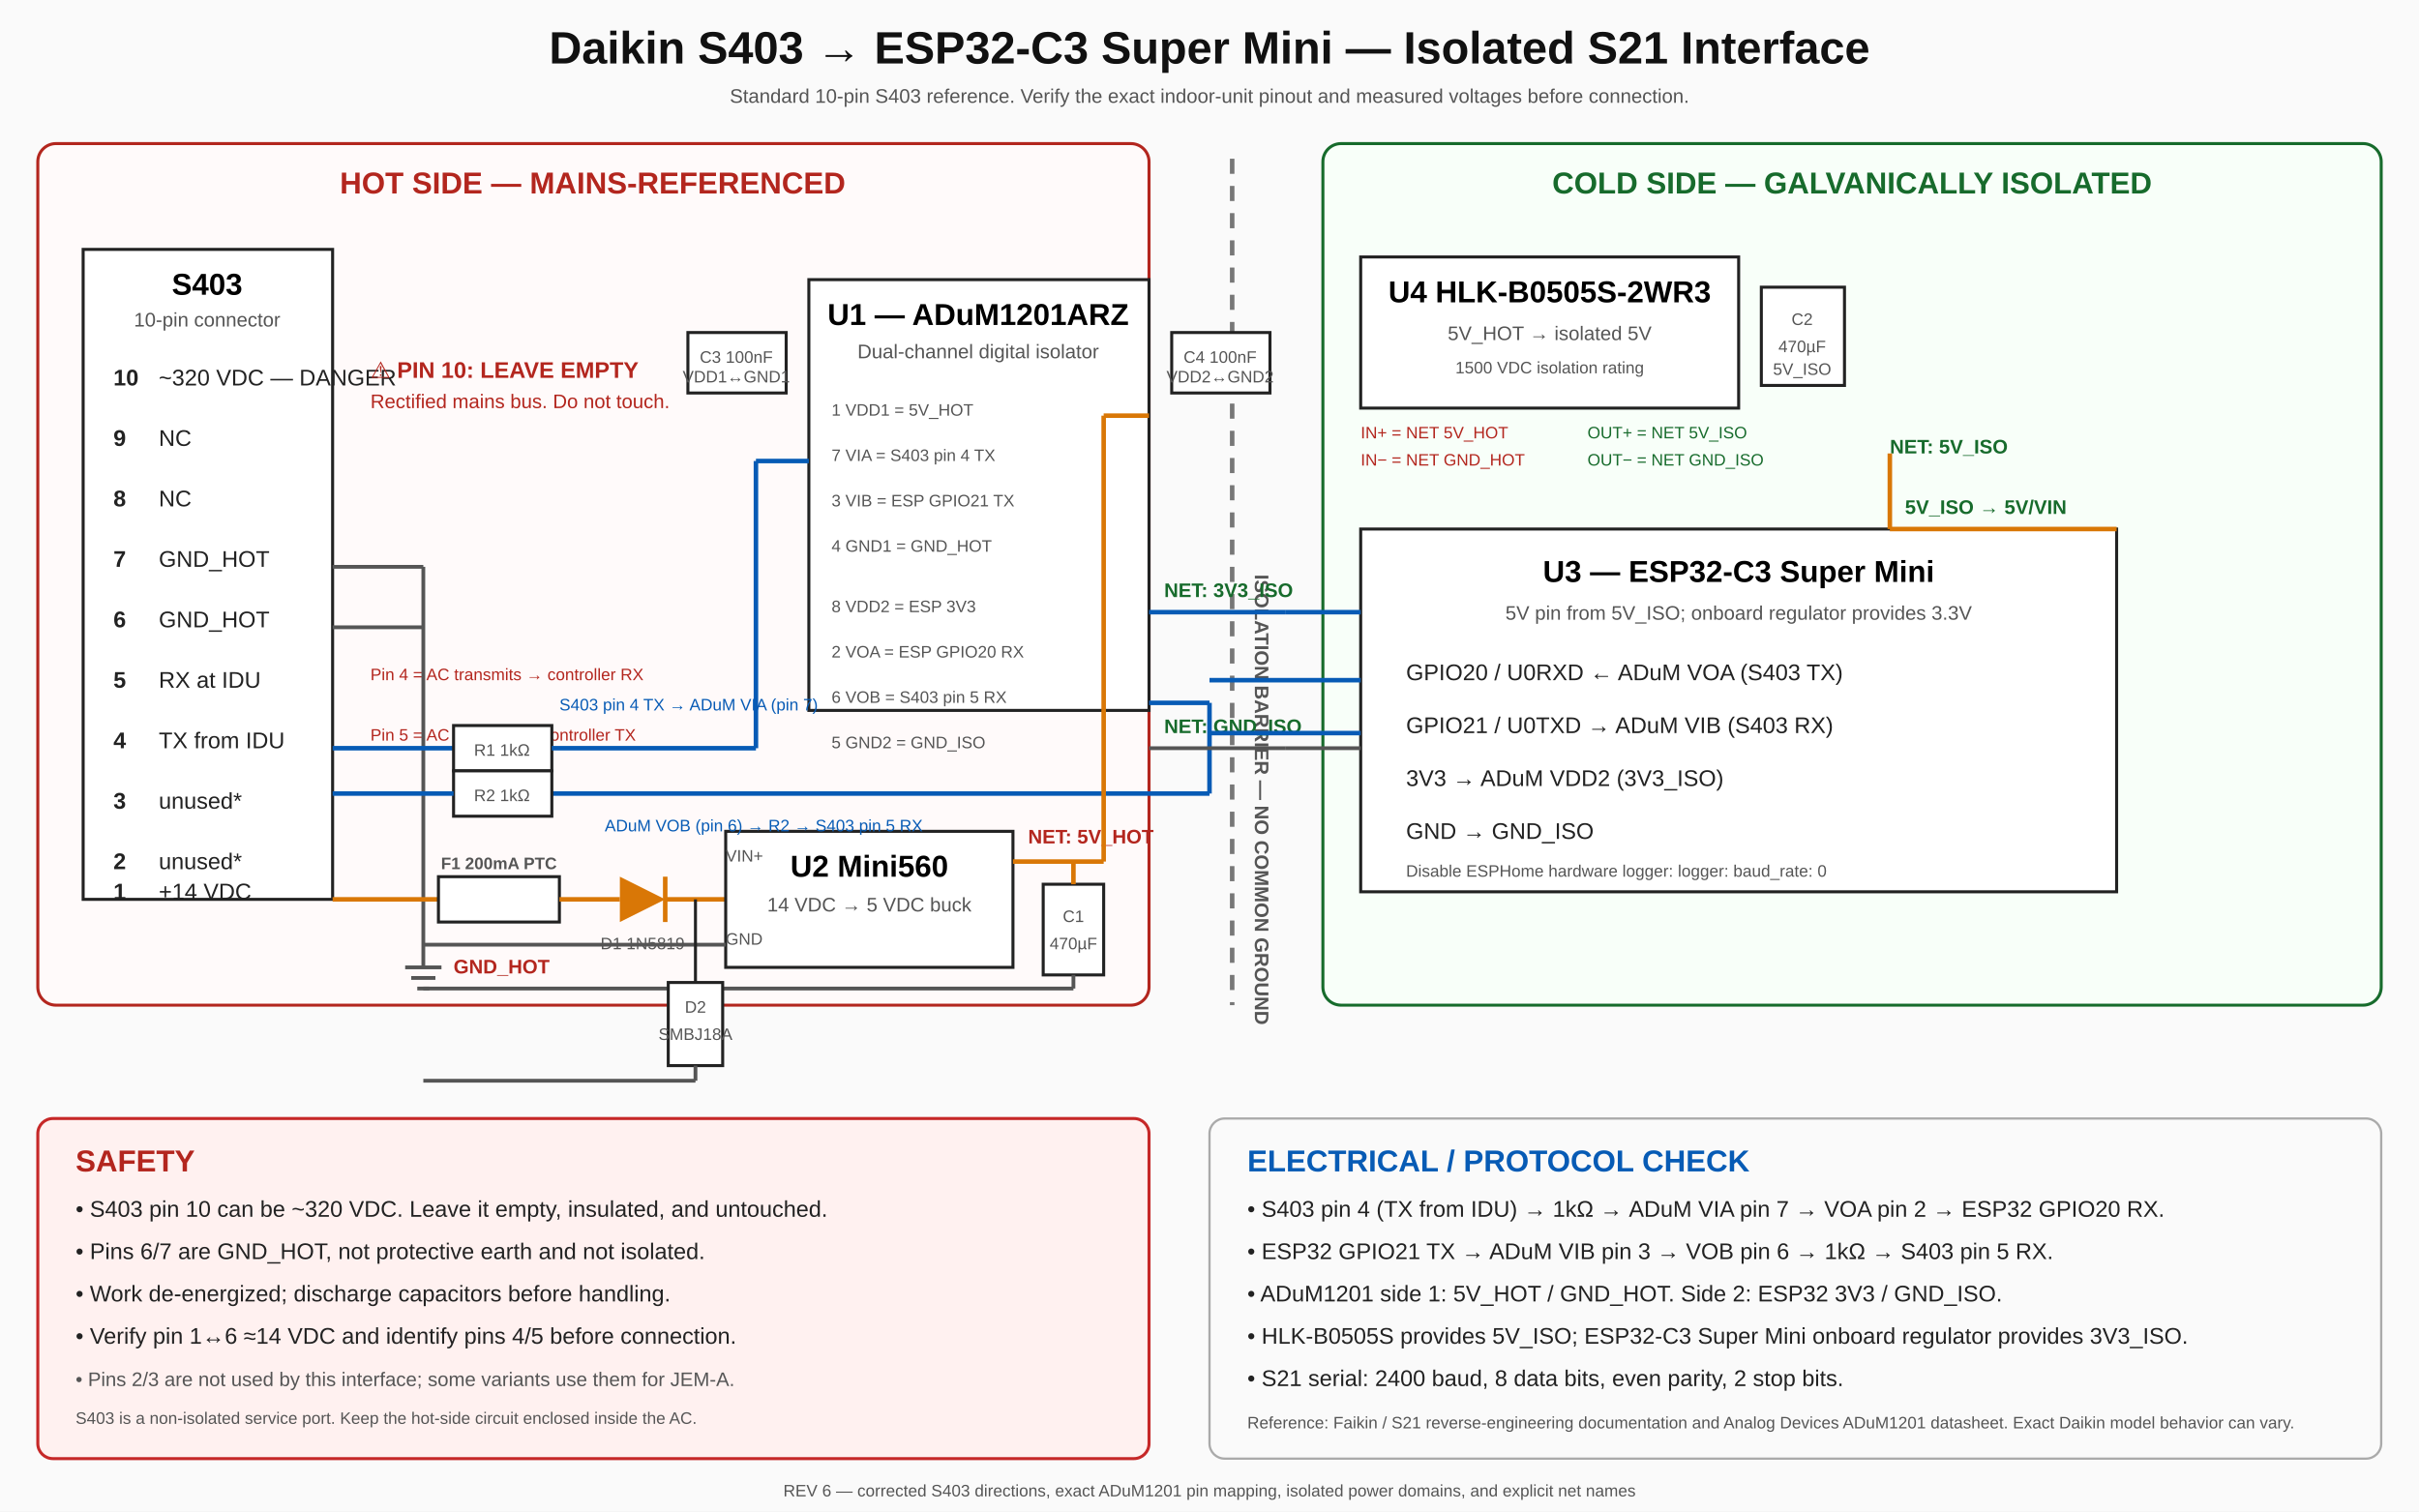
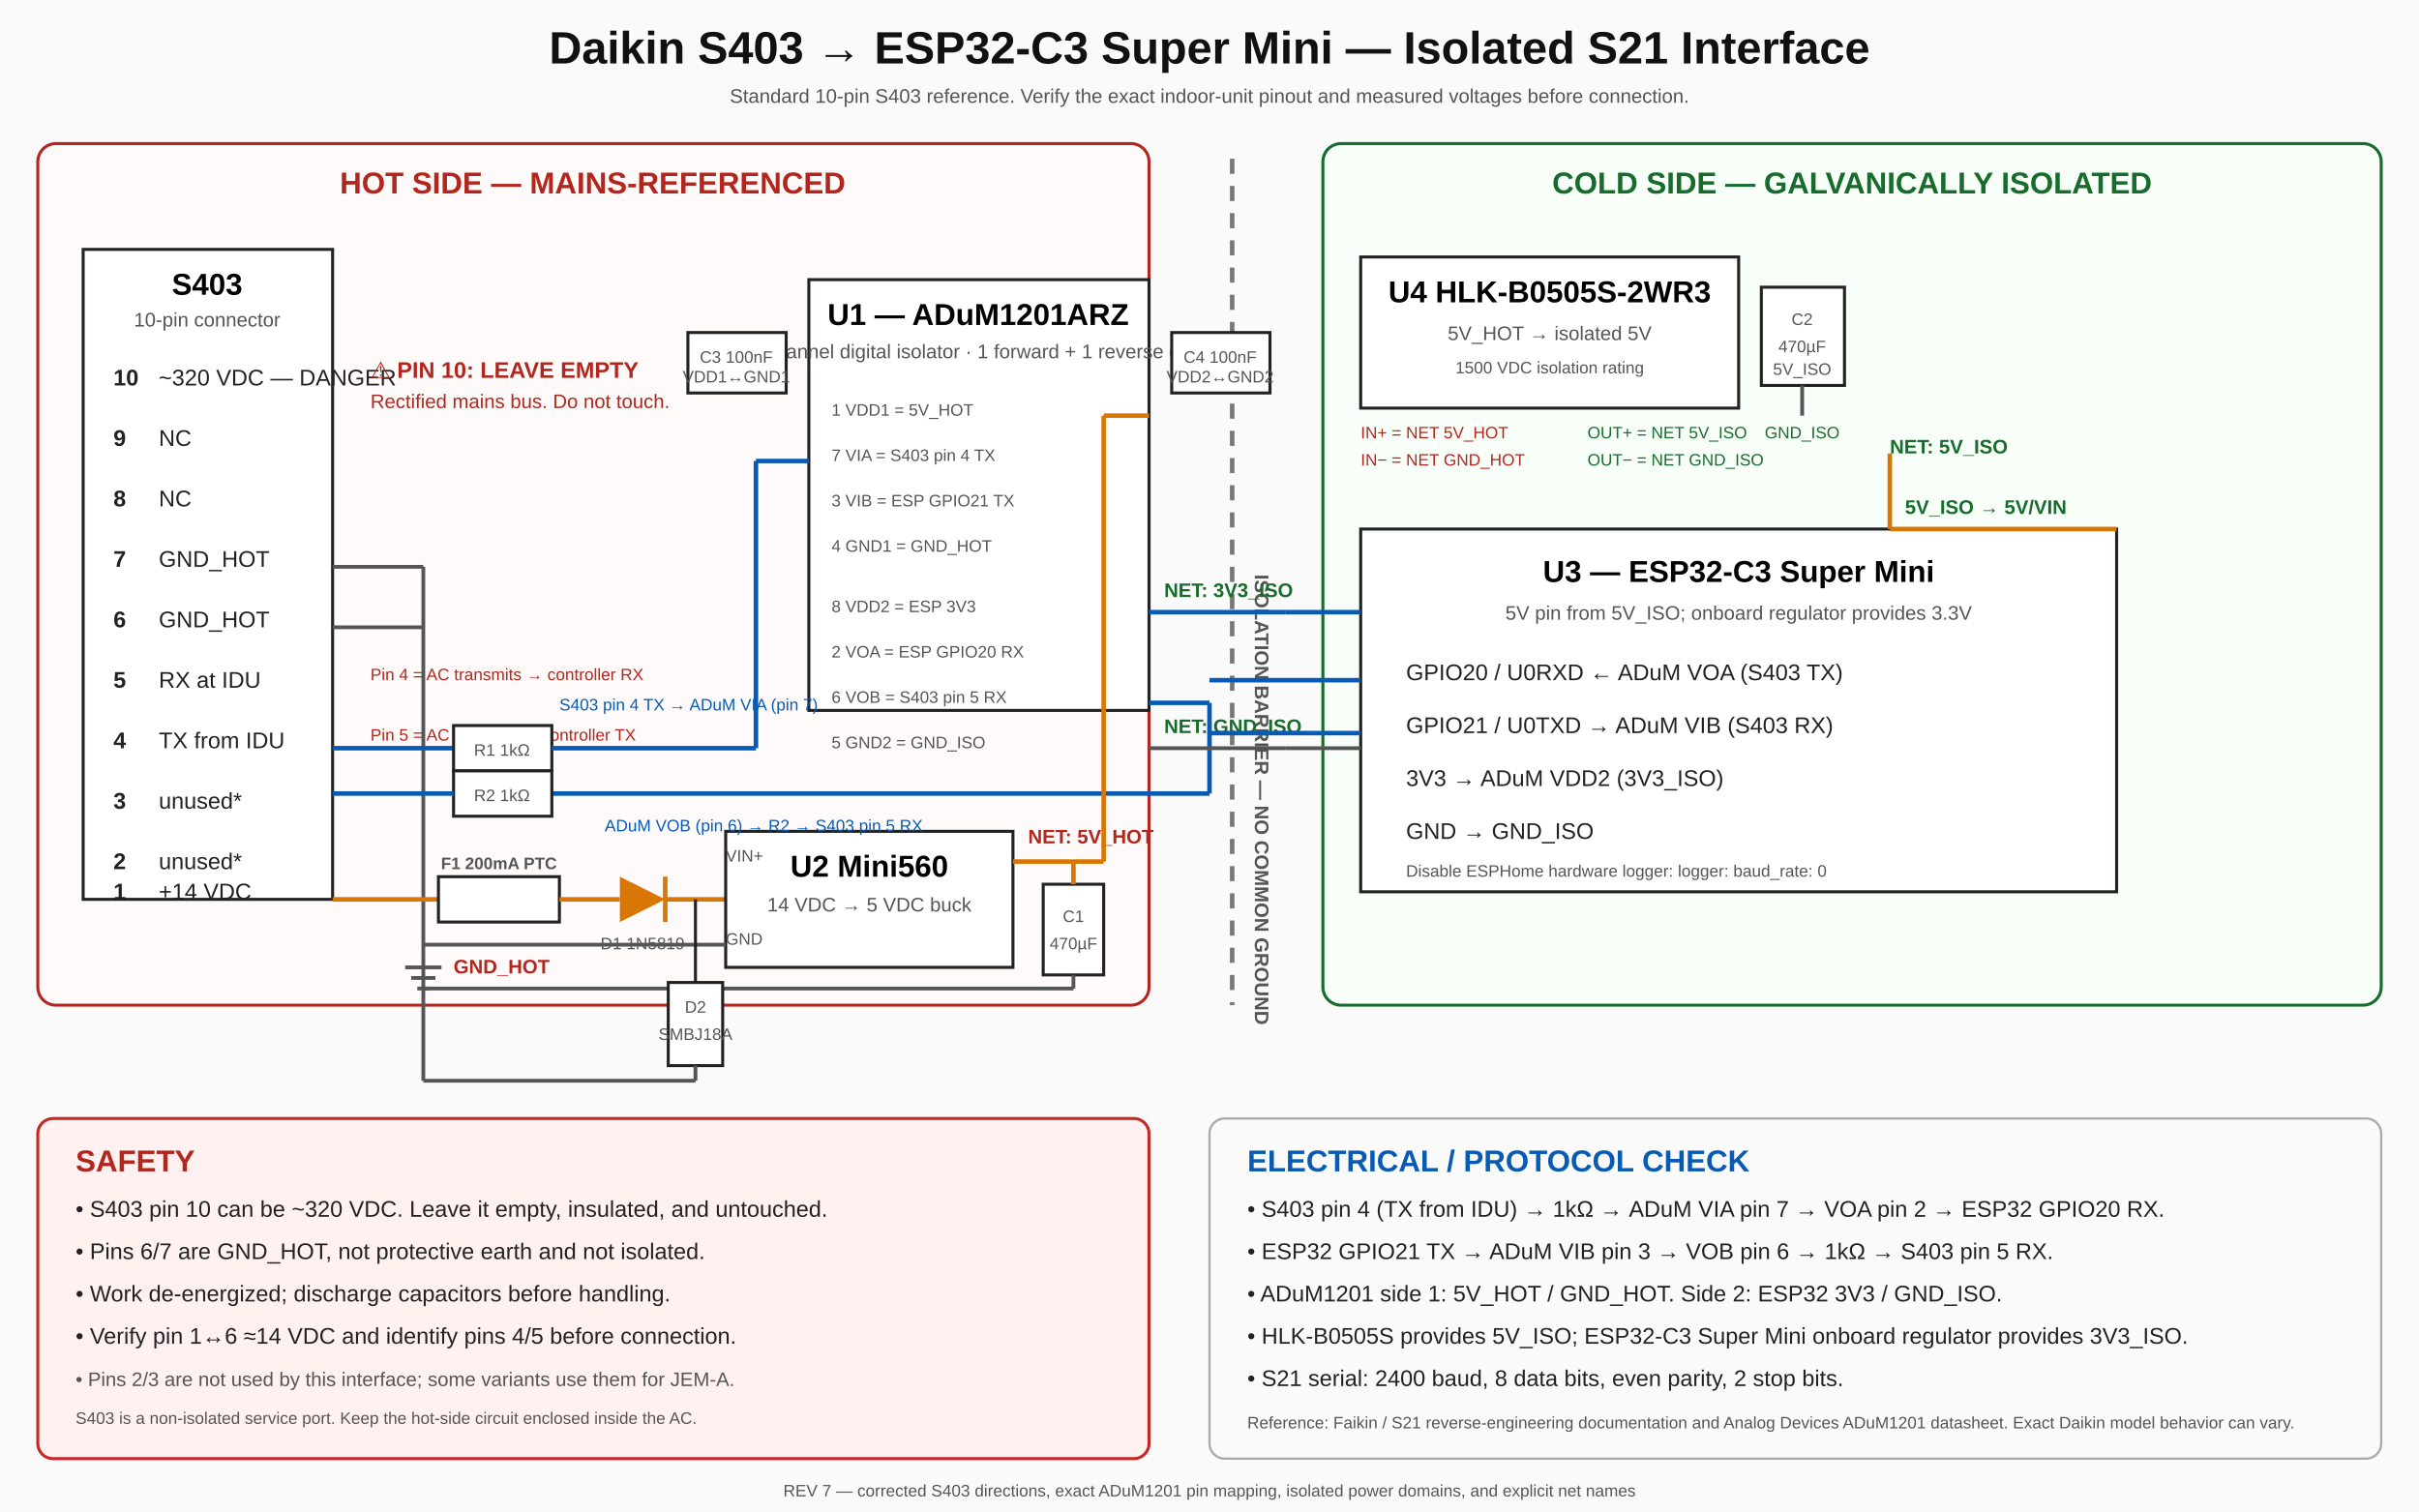
<svg xmlns="http://www.w3.org/2000/svg" width="1600" height="1000" viewBox="0 0 1600 1000">
  <style>.t{font:700 30px Arial;fill:#111}.st{font:700 20px Arial}.l{font:15px Arial;fill:#222}.s{font:13px Arial;fill:#555}.xs{font:11px Arial;fill:#555}.b{font-weight:700}.hot{fill:#b3261e}.cold{fill:#176b2c}.blue{fill:#075bb5}.box{fill:#fff;stroke:#222;stroke-width:2}.hb{fill:#fffafa;stroke:#b3261e;stroke-width:2}.cb{fill:#f8fff9;stroke:#176b2c;stroke-width:2}.w{fill:none;stroke:#222;stroke-width:2}.p{fill:none;stroke:#d97706;stroke-width:3}.sig{fill:none;stroke:#075bb5;stroke-width:3}.g{fill:none;stroke:#555;stroke-width:2.5}.iso{stroke:#777;stroke-width:3;stroke-dasharray:10 8}.panel{fill:#fafafa;stroke:#aaa;stroke-width:1.5}.warn{fill:#fff1f0;stroke:#c62828;stroke-width:2}</style>
  <rect width="1600" height="1000" fill="#fafafa" />
  <text x="800" y="42" text-anchor="middle" class="t">Daikin S403 → ESP32-C3 Super Mini — Isolated S21 Interface</text>
  <text x="800" y="68" text-anchor="middle" class="s">Standard 10-pin S403 reference. Verify the exact indoor-unit pinout and measured voltages before connection.</text>
  <rect x="25" y="95" width="735" height="570" rx="12" class="hb" />
  <rect x="875" y="95" width="700" height="570" rx="12" class="cb" />
  <text x="392" y="128" text-anchor="middle" class="st hot">HOT SIDE — MAINS-REFERENCED</text>
  <text x="1225" y="128" text-anchor="middle" class="st cold">COLD SIDE — GALVANICALLY ISOLATED</text>
  <line x1="815" y1="105" x2="815" y2="665" class="iso" />
  <text x="830" y="380" transform="rotate(90 830 380)" class="s b">ISOLATION BARRIER — NO COMMON GROUND</text>
  <rect x="55" y="165" width="165" height="430" class="box" />
  <text x="137" y="195" text-anchor="middle" class="st">S403</text>
  <text x="137" y="216" text-anchor="middle" class="s">10-pin connector</text>
  <g class="l b">
    <text x="75" y="255">10</text>
    <text x="75" y="295">9</text>
    <text x="75" y="335">8</text>
    <text x="75" y="375">7</text>
    <text x="75" y="415">6</text>
    <text x="75" y="455">5</text>
    <text x="75" y="495">4</text>
    <text x="75" y="535">3</text>
    <text x="75" y="575">2</text>
    <text x="75" y="595">1</text>
  </g>
  <g class="l">
    <text x="105" y="255">~320 VDC — DANGER</text>
    <text x="105" y="295">NC</text>
    <text x="105" y="335">NC</text>
    <text x="105" y="375">GND_HOT</text>
    <text x="105" y="415">GND_HOT</text>
    <text x="105" y="455">RX at IDU</text>
    <text x="105" y="495">TX from IDU</text>
    <text x="105" y="535">unused*</text>
    <text x="105" y="575">unused*</text>
    <text x="105" y="595">+14 VDC</text>
  </g>
  <text x="245" y="250" class="l hot b">⚠ PIN 10: LEAVE EMPTY</text>
  <text x="245" y="270" class="s hot">Rectified mains bus. Do not touch.</text>
  <text x="245" y="450" class="xs hot">Pin 4 = AC transmits → controller RX</text>
  <text x="245" y="490" class="xs hot">Pin 5 = AC receives ← controller TX</text>
  <line x1="220" y1="375" x2="280" y2="375" class="g" />
  <line x1="220" y1="415" x2="280" y2="415" class="g" />
-   <line x1="280" y1="375" x2="280" y2="640" class="g" />
+   <line x1="280" y1="375" x2="280" y2="715" class="g" />
  <line x1="268" y1="640" x2="292" y2="640" class="g" />
  <line x1="272" y1="647" x2="288" y2="647" class="g" />
  <line x1="276" y1="654" x2="284" y2="654" class="g" />
  <text x="300" y="644" class="s hot b">GND_HOT</text>
  <line x1="220" y1="595" x2="290" y2="595" class="p" />
  <rect x="290" y="580" width="80" height="30" class="box" />
  <text x="330" y="575" text-anchor="middle" class="xs b">F1 200mA PTC</text>
  <line x1="370" y1="595" x2="410" y2="595" class="p" />
  <polygon points="410,580 410,610 440,595" fill="#d97706" />
  <line x1="440" y1="580" x2="440" y2="610" stroke="#d97706" stroke-width="3" />
  <text x="425" y="628" text-anchor="middle" class="xs">D1 1N5819</text>
  <line x1="440" y1="595" x2="480" y2="595" class="p" />
  <rect x="480" y="550" width="190" height="90" class="box" />
  <text x="575" y="580" text-anchor="middle" class="st" font-size="17">U2 Mini560</text>
  <text x="575" y="603" text-anchor="middle" class="s">14 VDC → 5 VDC buck</text>
  <text x="480" y="570" class="xs">VIN+</text>
  <text x="480" y="625" class="xs">GND</text>
  <line x1="480" y1="625" x2="280" y2="625" class="g" />
  <line x1="670" y1="570" x2="730" y2="570" class="p" />
  <text x="680" y="558" class="s hot b">NET: 5V_HOT</text>
  <rect x="690" y="585" width="40" height="60" class="box" />
  <text x="710" y="610" text-anchor="middle" class="xs">C1</text>
  <text x="710" y="628" text-anchor="middle" class="xs">470µF</text>
  <line x1="710" y1="570" x2="710" y2="585" class="p" />
  <line x1="710" y1="645" x2="710" y2="654" class="g" />
  <line x1="710" y1="654" x2="280" y2="654" class="g" />
  <line x1="460" y1="595" x2="460" y2="650" class="w" />
  <rect x="442" y="650" width="36" height="55" class="box" />
  <text x="460" y="670" text-anchor="middle" class="xs">D2</text>
  <text x="460" y="688" text-anchor="middle" class="xs">SMBJ18A</text>
  <line x1="460" y1="705" x2="460" y2="715" class="g" />
  <line x1="460" y1="715" x2="280" y2="715" class="g" />
  <rect x="535" y="185" width="225" height="285" class="box" />
  <text x="647" y="215" text-anchor="middle" class="st" font-size="18">U1 — ADuM1201ARZ</text>
-   <text x="647" y="237" text-anchor="middle" class="s">Dual-channel digital isolator</text>
+   <text x="647" y="237" text-anchor="middle" class="s">Dual-channel digital isolator · 1 forward + 1 reverse channel</text>
  <text x="550" y="275" class="xs">1 VDD1 = 5V_HOT</text>
  <text x="550" y="305" class="xs">7 VIA = S403 pin 4 TX</text>
  <text x="550" y="335" class="xs">3 VIB = ESP GPIO21 TX</text>
  <text x="550" y="365" class="xs">4 GND1 = GND_HOT</text>
  <text x="550" y="405" class="xs">8 VDD2 = ESP 3V3</text>
  <text x="550" y="435" class="xs">2 VOA = ESP GPIO20 RX</text>
  <text x="550" y="465" class="xs">6 VOB = S403 pin 5 RX</text>
  <text x="550" y="495" class="xs">5 GND2 = GND_ISO</text>
  <line x1="220" y1="495" x2="300" y2="495" class="sig" />
  <rect x="300" y="480" width="65" height="30" class="box" />
  <text x="332" y="500" text-anchor="middle" class="xs">R1 1kΩ</text>
  <line x1="365" y1="495" x2="500" y2="495" class="sig" />
  <line x1="500" y1="495" x2="500" y2="305" class="sig" />
  <line x1="500" y1="305" x2="535" y2="305" class="sig" />
  <text x="370" y="470" class="xs blue">S403 pin 4 TX → ADuM VIA (pin 7)</text>
  <line x1="760" y1="465" x2="800" y2="465" class="sig" />
  <line x1="800" y1="465" x2="800" y2="525" class="sig" />
  <line x1="800" y1="525" x2="365" y2="525" class="sig" />
  <rect x="300" y="510" width="65" height="30" class="box" />
  <text x="332" y="530" text-anchor="middle" class="xs">R2 1kΩ</text>
  <line x1="300" y1="525" x2="220" y2="525" class="sig" />
  <text x="400" y="550" class="xs blue">ADuM VOB (pin 6) → R2 → S403 pin 5 RX</text>
  <line x1="730" y1="570" x2="730" y2="275" class="p" />
  <line x1="730" y1="275" x2="760" y2="275" class="p" />
  <line x1="760" y1="405" x2="850" y2="405" class="sig" />
  <text x="770" y="395" class="s cold b">NET: 3V3_ISO</text>
  <line x1="760" y1="495" x2="850" y2="495" class="g" />
  <text x="770" y="485" class="s cold b">NET: GND_ISO</text>
  <rect x="455" y="220" width="65" height="40" class="box" />
  <text x="487" y="240" text-anchor="middle" class="xs">C3 100nF</text>
  <text x="487" y="253" text-anchor="middle" class="xs">VDD1↔GND1</text>
  <rect x="775" y="220" width="65" height="40" class="box" />
  <text x="807" y="240" text-anchor="middle" class="xs">C4 100nF</text>
  <text x="807" y="253" text-anchor="middle" class="xs">VDD2↔GND2</text>
  <rect x="900" y="170" width="250" height="100" class="box" />
  <text x="1025" y="200" text-anchor="middle" class="st" font-size="17">U4 HLK-B0505S-2WR3</text>
  <text x="1025" y="225" text-anchor="middle" class="s">5V_HOT → isolated 5V</text>
  <text x="1025" y="247" text-anchor="middle" class="xs">1500 VDC isolation rating</text>
  <text x="900" y="290" class="xs hot">IN+ = NET 5V_HOT</text>
  <text x="1050" y="290" class="xs cold">OUT+ = NET 5V_ISO</text>
  <text x="900" y="308" class="xs hot">IN− = NET GND_HOT</text>
  <text x="1050" y="308" class="xs cold">OUT− = NET GND_ISO</text>
  <rect x="1165" y="190" width="55" height="65" class="box" />
  <text x="1192" y="215" text-anchor="middle" class="xs">C2</text>
  <text x="1192" y="233" text-anchor="middle" class="xs">470µF</text>
  <text x="1192" y="248" text-anchor="middle" class="xs">5V_ISO</text>
+   <line x1="1192" y1="255" x2="1192" y2="275" class="g" />
+   <text x="1192" y="290" text-anchor="middle" class="xs cold">GND_ISO</text>
  <text x="1250" y="300" class="s cold b">NET: 5V_ISO</text>
  <rect x="900" y="350" width="500" height="240" class="box" />
  <text x="1150" y="385" text-anchor="middle" class="st" font-size="18">U3 — ESP32-C3 Super Mini</text>
  <text x="1150" y="410" text-anchor="middle" class="s">5V pin from 5V_ISO; onboard regulator provides 3.3V</text>
  <text x="930" y="450" class="l">GPIO20 / U0RXD ← ADuM VOA (S403 TX)</text>
  <text x="930" y="485" class="l">GPIO21 / U0TXD → ADuM VIB (S403 RX)</text>
  <text x="930" y="520" class="l">3V3 → ADuM VDD2 (3V3_ISO)</text>
  <text x="930" y="555" class="l">GND → GND_ISO</text>
  <text x="930" y="580" class="xs">Disable ESPHome hardware logger: logger: baud_rate: 0</text>
  <line x1="850" y1="405" x2="900" y2="405" class="sig" />
  <line x1="900" y1="450" x2="800" y2="450" class="sig" />
  <line x1="900" y1="485" x2="800" y2="485" class="sig" />
  <line x1="850" y1="495" x2="900" y2="495" class="g" />
  <line x1="1250" y1="300" x2="1250" y2="350" class="p" />
  <line x1="1250" y1="350" x2="1400" y2="350" class="p" />
  <text x="1260" y="340" class="s cold b">5V_ISO → 5V/VIN</text>
  <rect x="25" y="740" width="735" height="225" rx="10" class="warn" />
  <text x="50" y="775" class="st hot" font-size="18">SAFETY</text>
  <text x="50" y="805" class="l">• S403 pin 10 can be ~320 VDC. Leave it empty, insulated, and untouched.</text>
  <text x="50" y="833" class="l">• Pins 6/7 are GND_HOT, not protective earth and not isolated.</text>
  <text x="50" y="861" class="l">• Work de-energized; discharge capacitors before handling.</text>
  <text x="50" y="889" class="l">• Verify pin 1↔6 ≈14 VDC and identify pins 4/5 before connection.</text>
  <text x="50" y="917" class="s">• Pins 2/3 are not used by this interface; some variants use them for JEM-A.</text>
  <text x="50" y="942" class="xs">S403 is a non-isolated service port. Keep the hot-side circuit enclosed inside the AC.</text>
  <rect x="800" y="740" width="775" height="225" rx="10" class="panel" />
  <text x="825" y="775" class="st blue" font-size="18">ELECTRICAL / PROTOCOL CHECK</text>
  <text x="825" y="805" class="l">• S403 pin 4 (TX from IDU) → 1kΩ → ADuM VIA pin 7 → VOA pin 2 → ESP32 GPIO20 RX.</text>
  <text x="825" y="833" class="l">• ESP32 GPIO21 TX → ADuM VIB pin 3 → VOB pin 6 → 1kΩ → S403 pin 5 RX.</text>
  <text x="825" y="861" class="l">• ADuM1201 side 1: 5V_HOT / GND_HOT. Side 2: ESP32 3V3 / GND_ISO.</text>
  <text x="825" y="889" class="l">• HLK-B0505S provides 5V_ISO; ESP32-C3 Super Mini onboard regulator provides 3V3_ISO.</text>
  <text x="825" y="917" class="l">• S21 serial: 2400 baud, 8 data bits, even parity, 2 stop bits.</text>
  <text x="825" y="945" class="xs">Reference: Faikin / S21 reverse-engineering documentation and Analog Devices ADuM1201 datasheet. Exact Daikin model behavior can vary.</text>
-   <text x="800" y="990" text-anchor="middle" class="xs">REV 6 — corrected S403 directions, exact ADuM1201 pin mapping, isolated power domains, and explicit net names</text>
+   <text x="800" y="990" text-anchor="middle" class="xs">REV 7 — corrected S403 directions, exact ADuM1201 pin mapping, isolated power domains, and explicit net names</text>
</svg>
